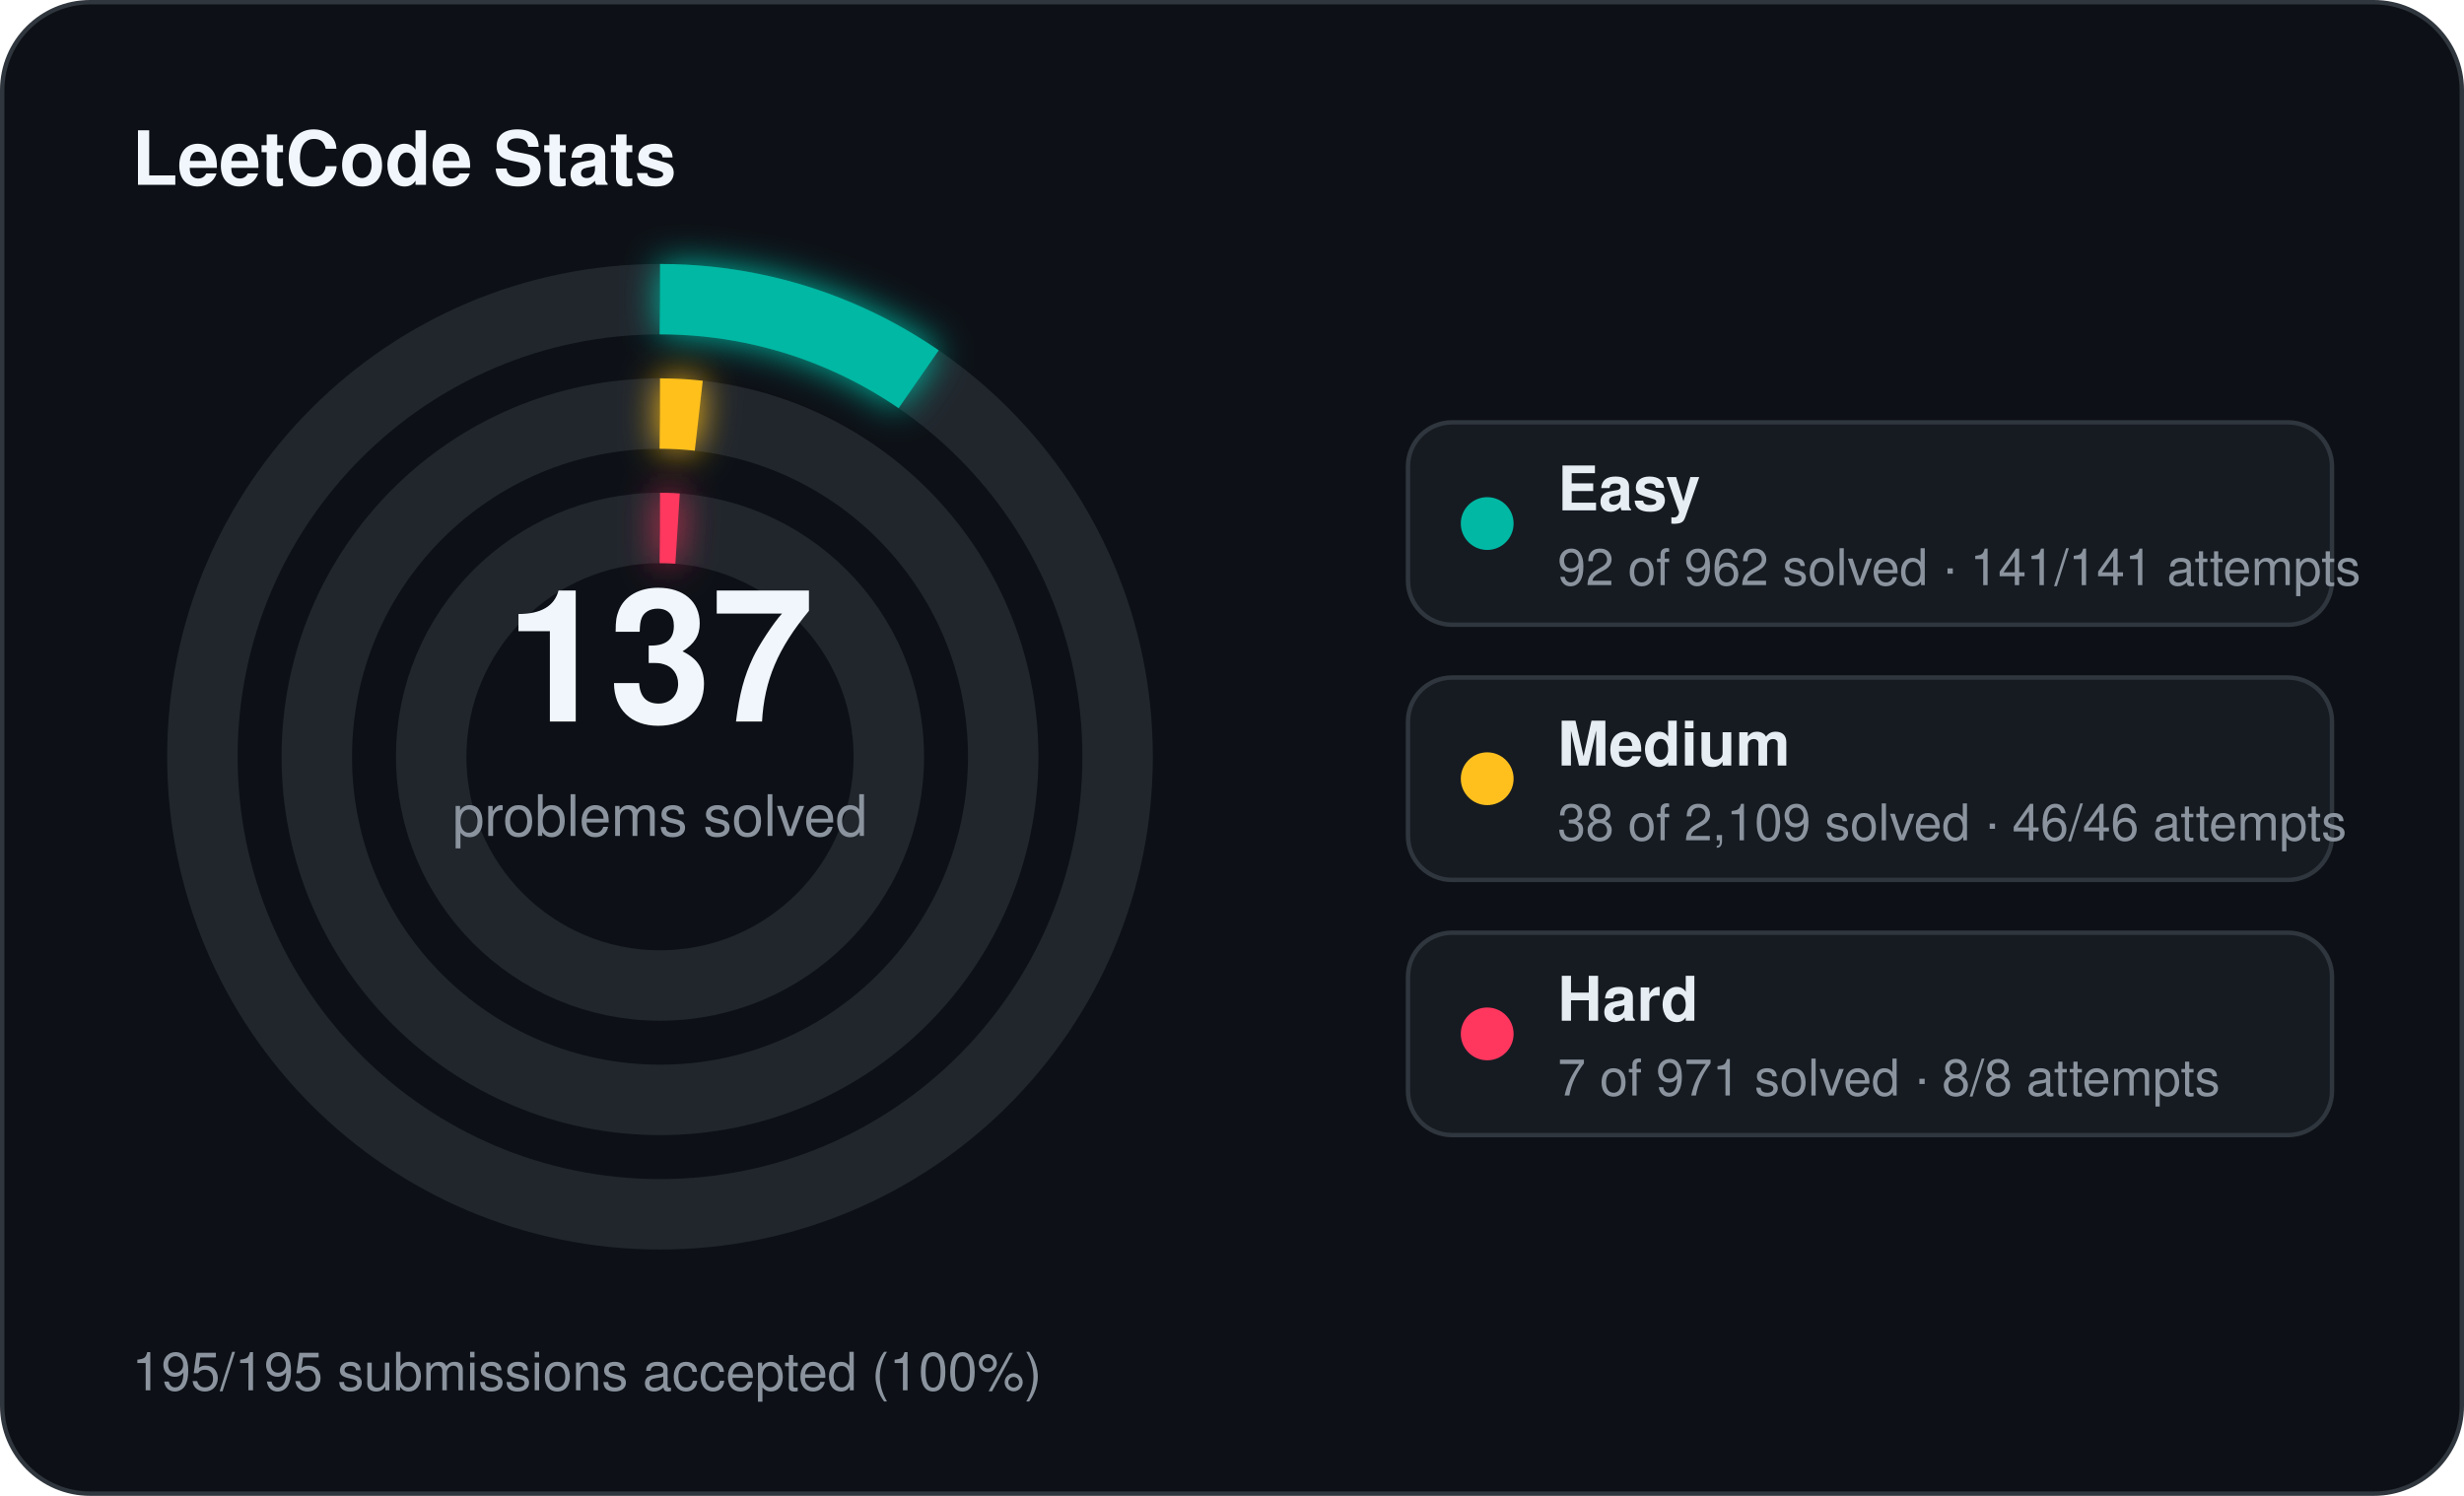
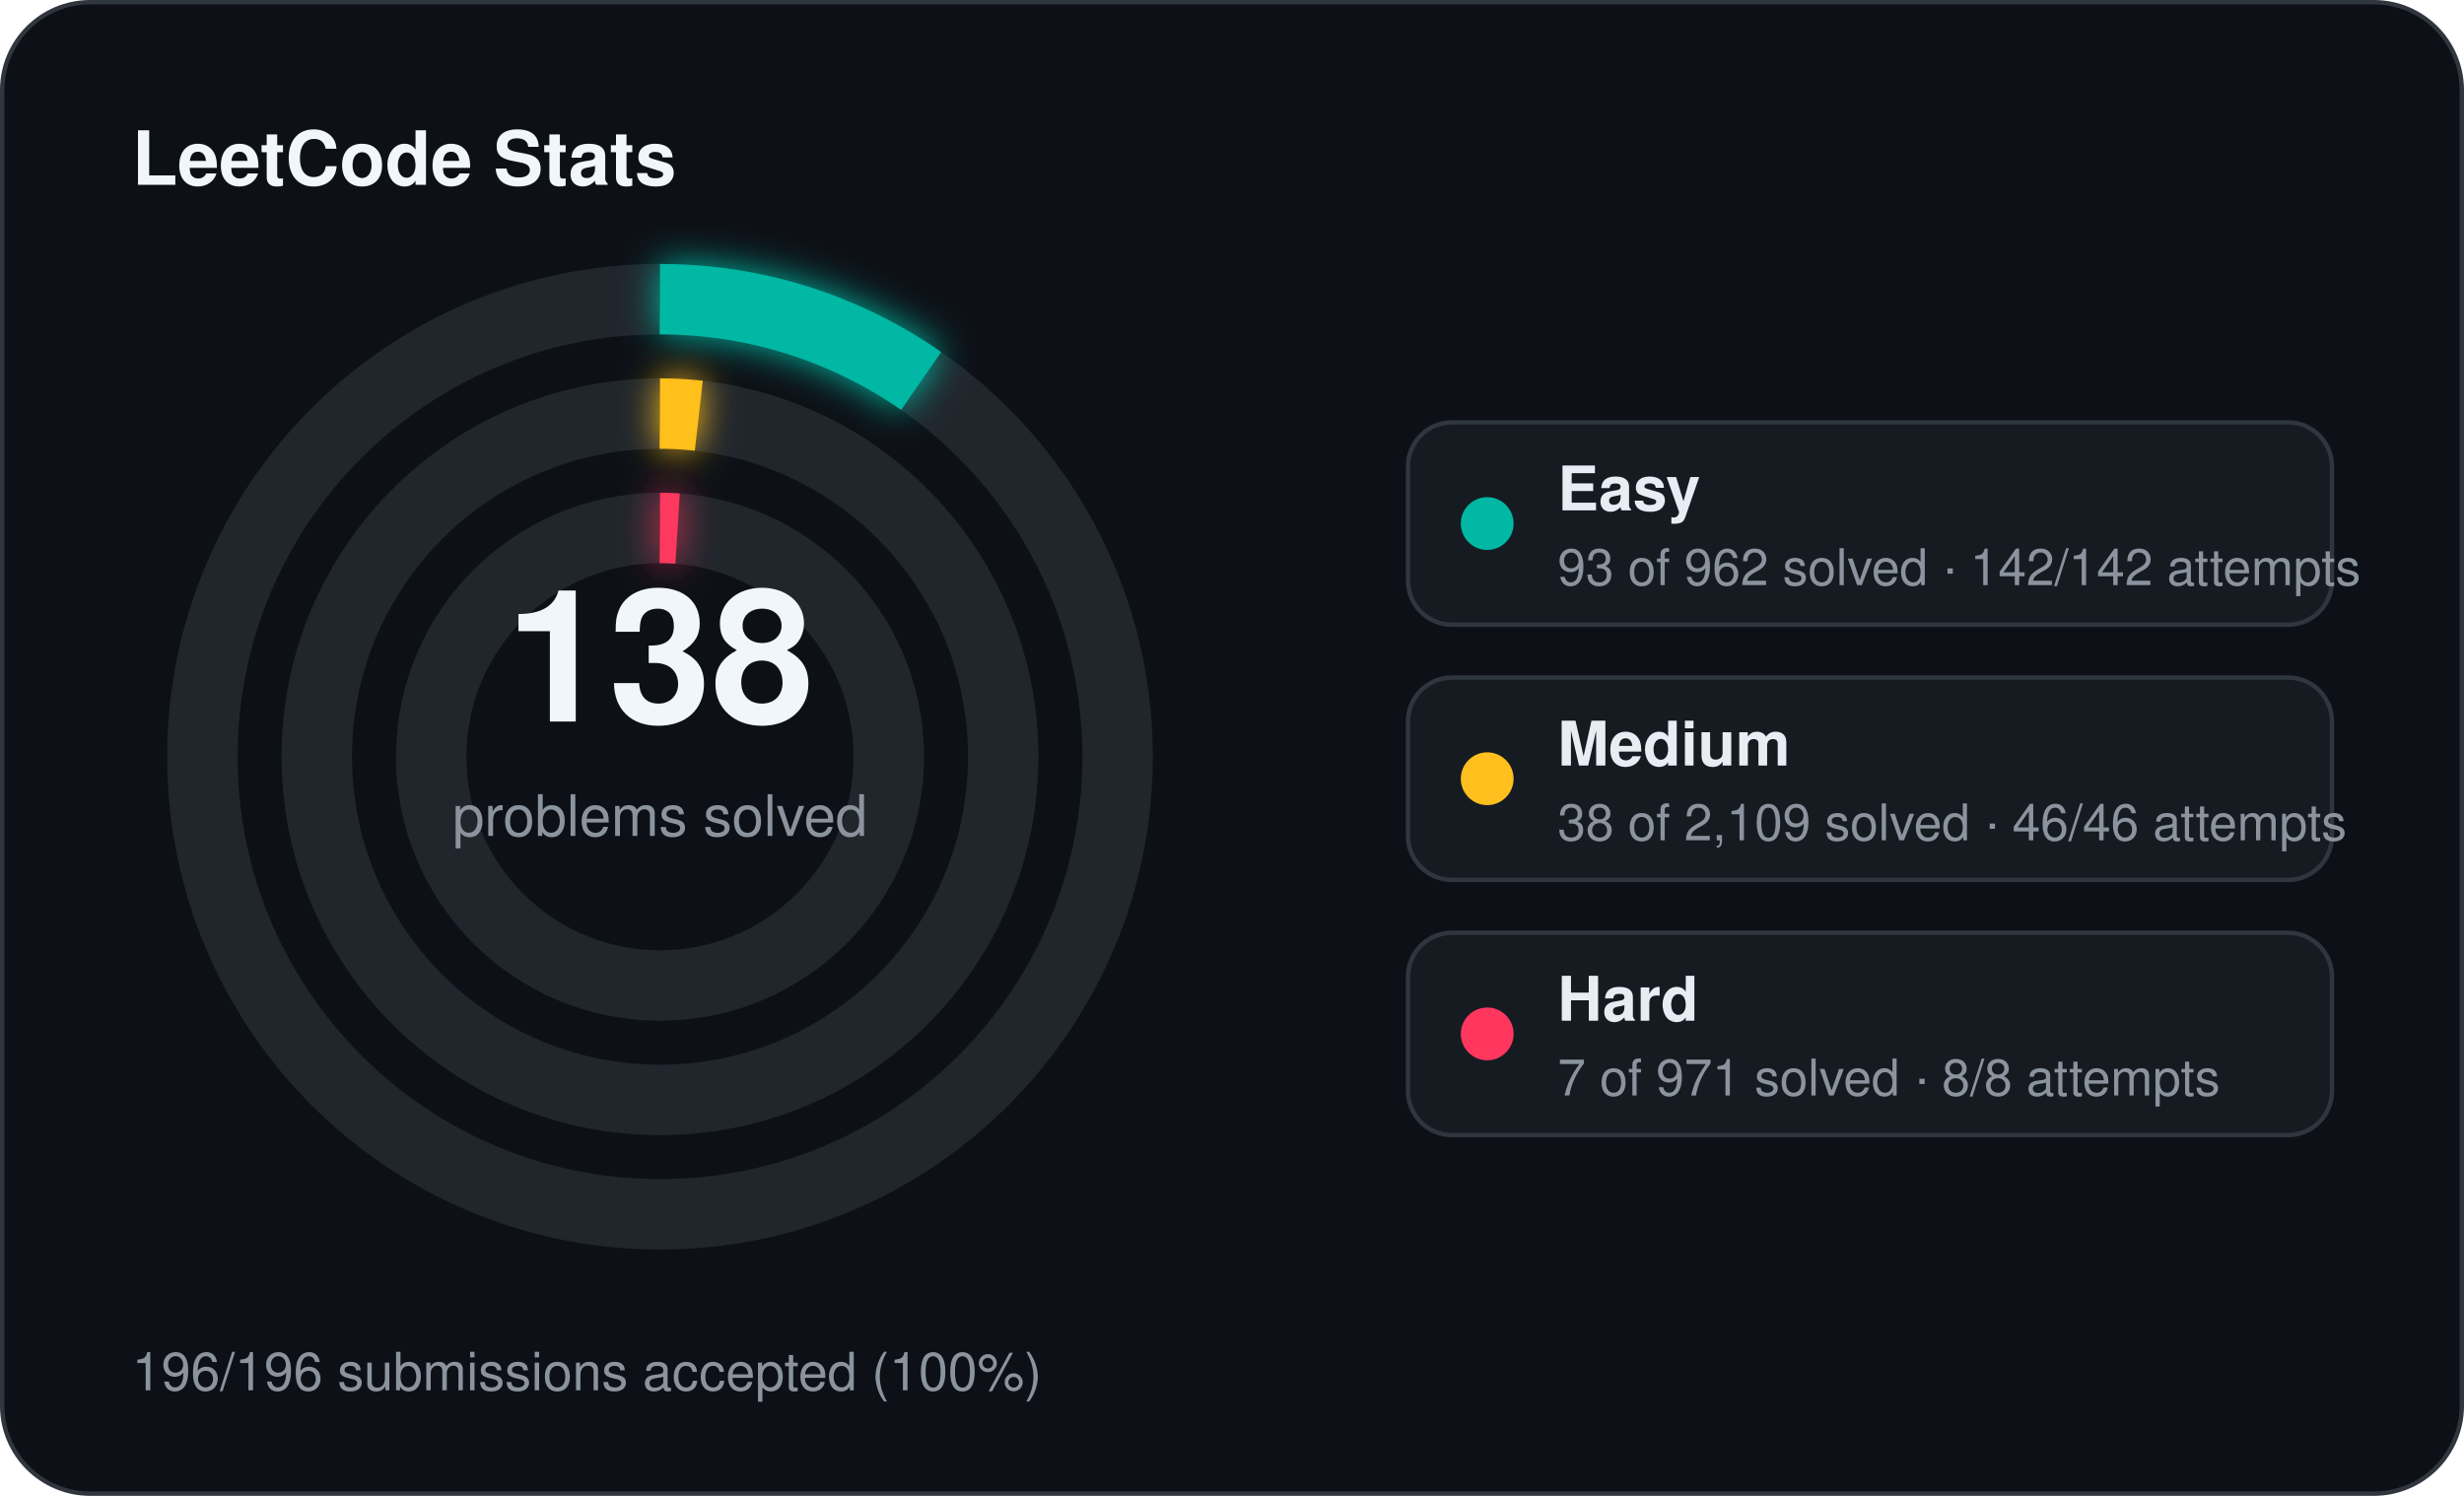
<svg xmlns="http://www.w3.org/2000/svg" width="560" height="340" viewBox="0 0 560 340">
  <defs>
    <filter id="stats-glow" x="-60%" y="-60%" width="220%" height="220%">
      <feGaussianBlur stdDeviation="4" result="blur" />
      <feMerge>
        <feMergeNode in="blur" />
        <feMergeNode in="SourceGraphic" />
      </feMerge>
    </filter>
  </defs>
  <rect x="0.5" y="0.5" width="559" height="339" rx="20" fill="#0d1117" stroke="#30363d" stroke-width="1" />
  <text x="30" y="42" fill="#f0f6fc" font-family="Segoe UI, Helvetica, Arial, sans-serif" font-size="17" font-weight="700">LeetCode Stats</text>
  <circle cx="150" cy="172" r="104" fill="none" stroke="#21262d" stroke-width="16" />
-   <circle cx="150" cy="172" r="104" fill="none" stroke="#00b8a3" stroke-width="16" stroke-linecap="butt" stroke-dasharray="62.49 653.45" transform="rotate(-90 150 172)" filter="url(#stats-glow)" />
+   <circle cx="150" cy="172" r="104" fill="none" stroke="#00b8a3" stroke-width="16" stroke-linecap="butt" stroke-dasharray="63.17 653.45" transform="rotate(-90 150 172)" filter="url(#stats-glow)" />
  <circle cx="150" cy="172" r="78" fill="none" stroke="#21262d" stroke-width="16" />
  <circle cx="150" cy="172" r="78" fill="none" stroke="#ffc01e" stroke-width="16" stroke-linecap="butt" stroke-dasharray="8.83 490.09" transform="rotate(-90 150 172)" filter="url(#stats-glow)" />
  <circle cx="150" cy="172" r="52" fill="none" stroke="#21262d" stroke-width="16" />
  <circle cx="150" cy="172" r="52" fill="none" stroke="#ff375f" stroke-width="16" stroke-linecap="butt" stroke-dasharray="4.00 326.73" transform="rotate(-90 150 172)" filter="url(#stats-glow)" />
-   <text x="150" y="164" text-anchor="middle" fill="#f0f6fc" font-family="Segoe UI, Helvetica, Arial, sans-serif" font-size="42" font-weight="700">137</text>
+   <text x="150" y="164" text-anchor="middle" fill="#f0f6fc" font-family="Segoe UI, Helvetica, Arial, sans-serif" font-size="42" font-weight="700">138</text>
  <text x="150" y="190" text-anchor="middle" fill="#8b949e" font-family="Segoe UI, Helvetica, Arial, sans-serif" font-size="13">problems solved</text>
  <rect x="320" y="96" width="210" height="46" rx="10" fill="#161b22" stroke="#30363d" stroke-width="1" />
  <circle cx="338" cy="119" r="6" fill="#00b8a3" />
  <text x="354" y="116" fill="#e6edf3" font-family="Segoe UI, Helvetica, Arial, sans-serif" font-size="14" font-weight="600">Easy</text>
-   <text x="354" y="133" fill="#8b949e" font-family="Segoe UI, Helvetica, Arial, sans-serif" font-size="11.5">92 of 962 solved · 141/141 attempts</text>
+   <text x="354" y="133" fill="#8b949e" font-family="Segoe UI, Helvetica, Arial, sans-serif" font-size="11.5">93 of 962 solved · 142/142 attempts</text>
  <rect x="320" y="154" width="210" height="46" rx="10" fill="#161b22" stroke="#30363d" stroke-width="1" />
  <circle cx="338" cy="177" r="6" fill="#ffc01e" />
  <text x="354" y="174" fill="#e6edf3" font-family="Segoe UI, Helvetica, Arial, sans-serif" font-size="14" font-weight="600">Medium</text>
  <text x="354" y="191" fill="#8b949e" font-family="Segoe UI, Helvetica, Arial, sans-serif" font-size="11.5">38 of 2,109 solved · 46/46 attempts</text>
  <rect x="320" y="212" width="210" height="46" rx="10" fill="#161b22" stroke="#30363d" stroke-width="1" />
  <circle cx="338" cy="235" r="6" fill="#ff375f" />
  <text x="354" y="232" fill="#e6edf3" font-family="Segoe UI, Helvetica, Arial, sans-serif" font-size="14" font-weight="600">Hard</text>
  <text x="354" y="249" fill="#8b949e" font-family="Segoe UI, Helvetica, Arial, sans-serif" font-size="11.5">7 of 971 solved · 8/8 attempts</text>
-   <text x="30" y="316" fill="#8b949e" font-family="Segoe UI, Helvetica, Arial, sans-serif" font-size="12">195/195 submissions accepted (100%)</text>
+   <text x="30" y="316" fill="#8b949e" font-family="Segoe UI, Helvetica, Arial, sans-serif" font-size="12">196/196 submissions accepted (100%)</text>
</svg>
